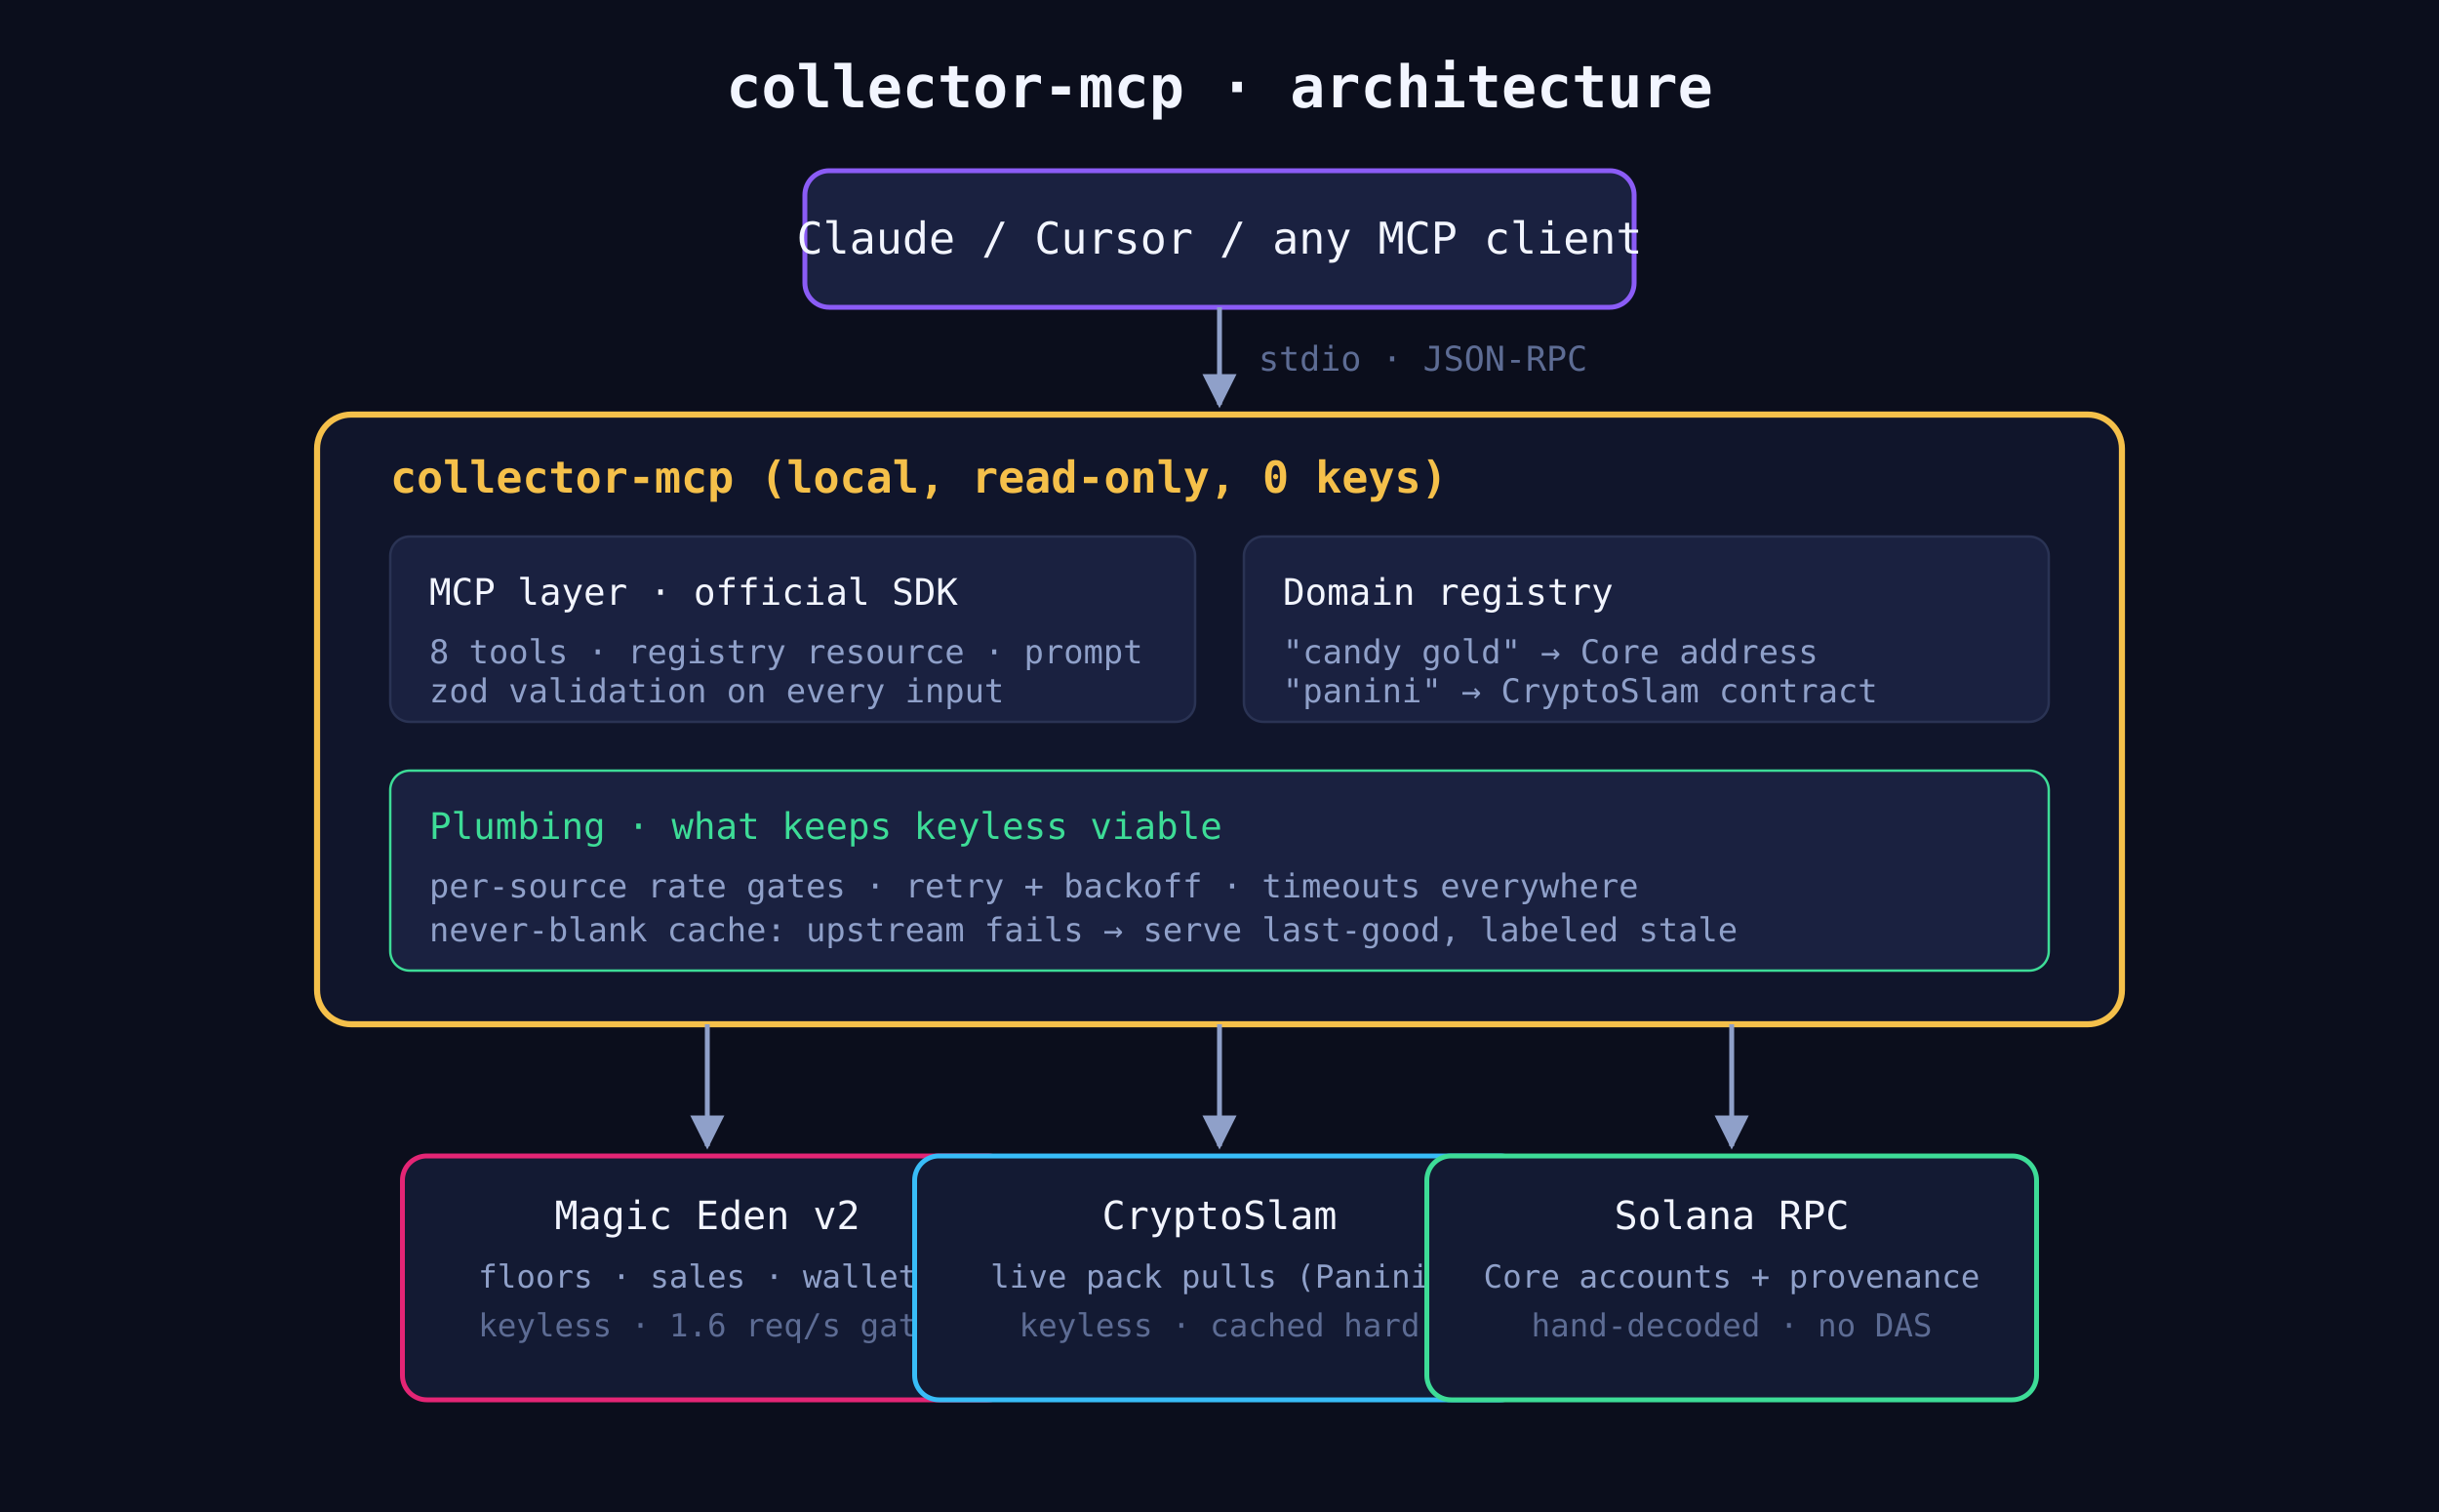
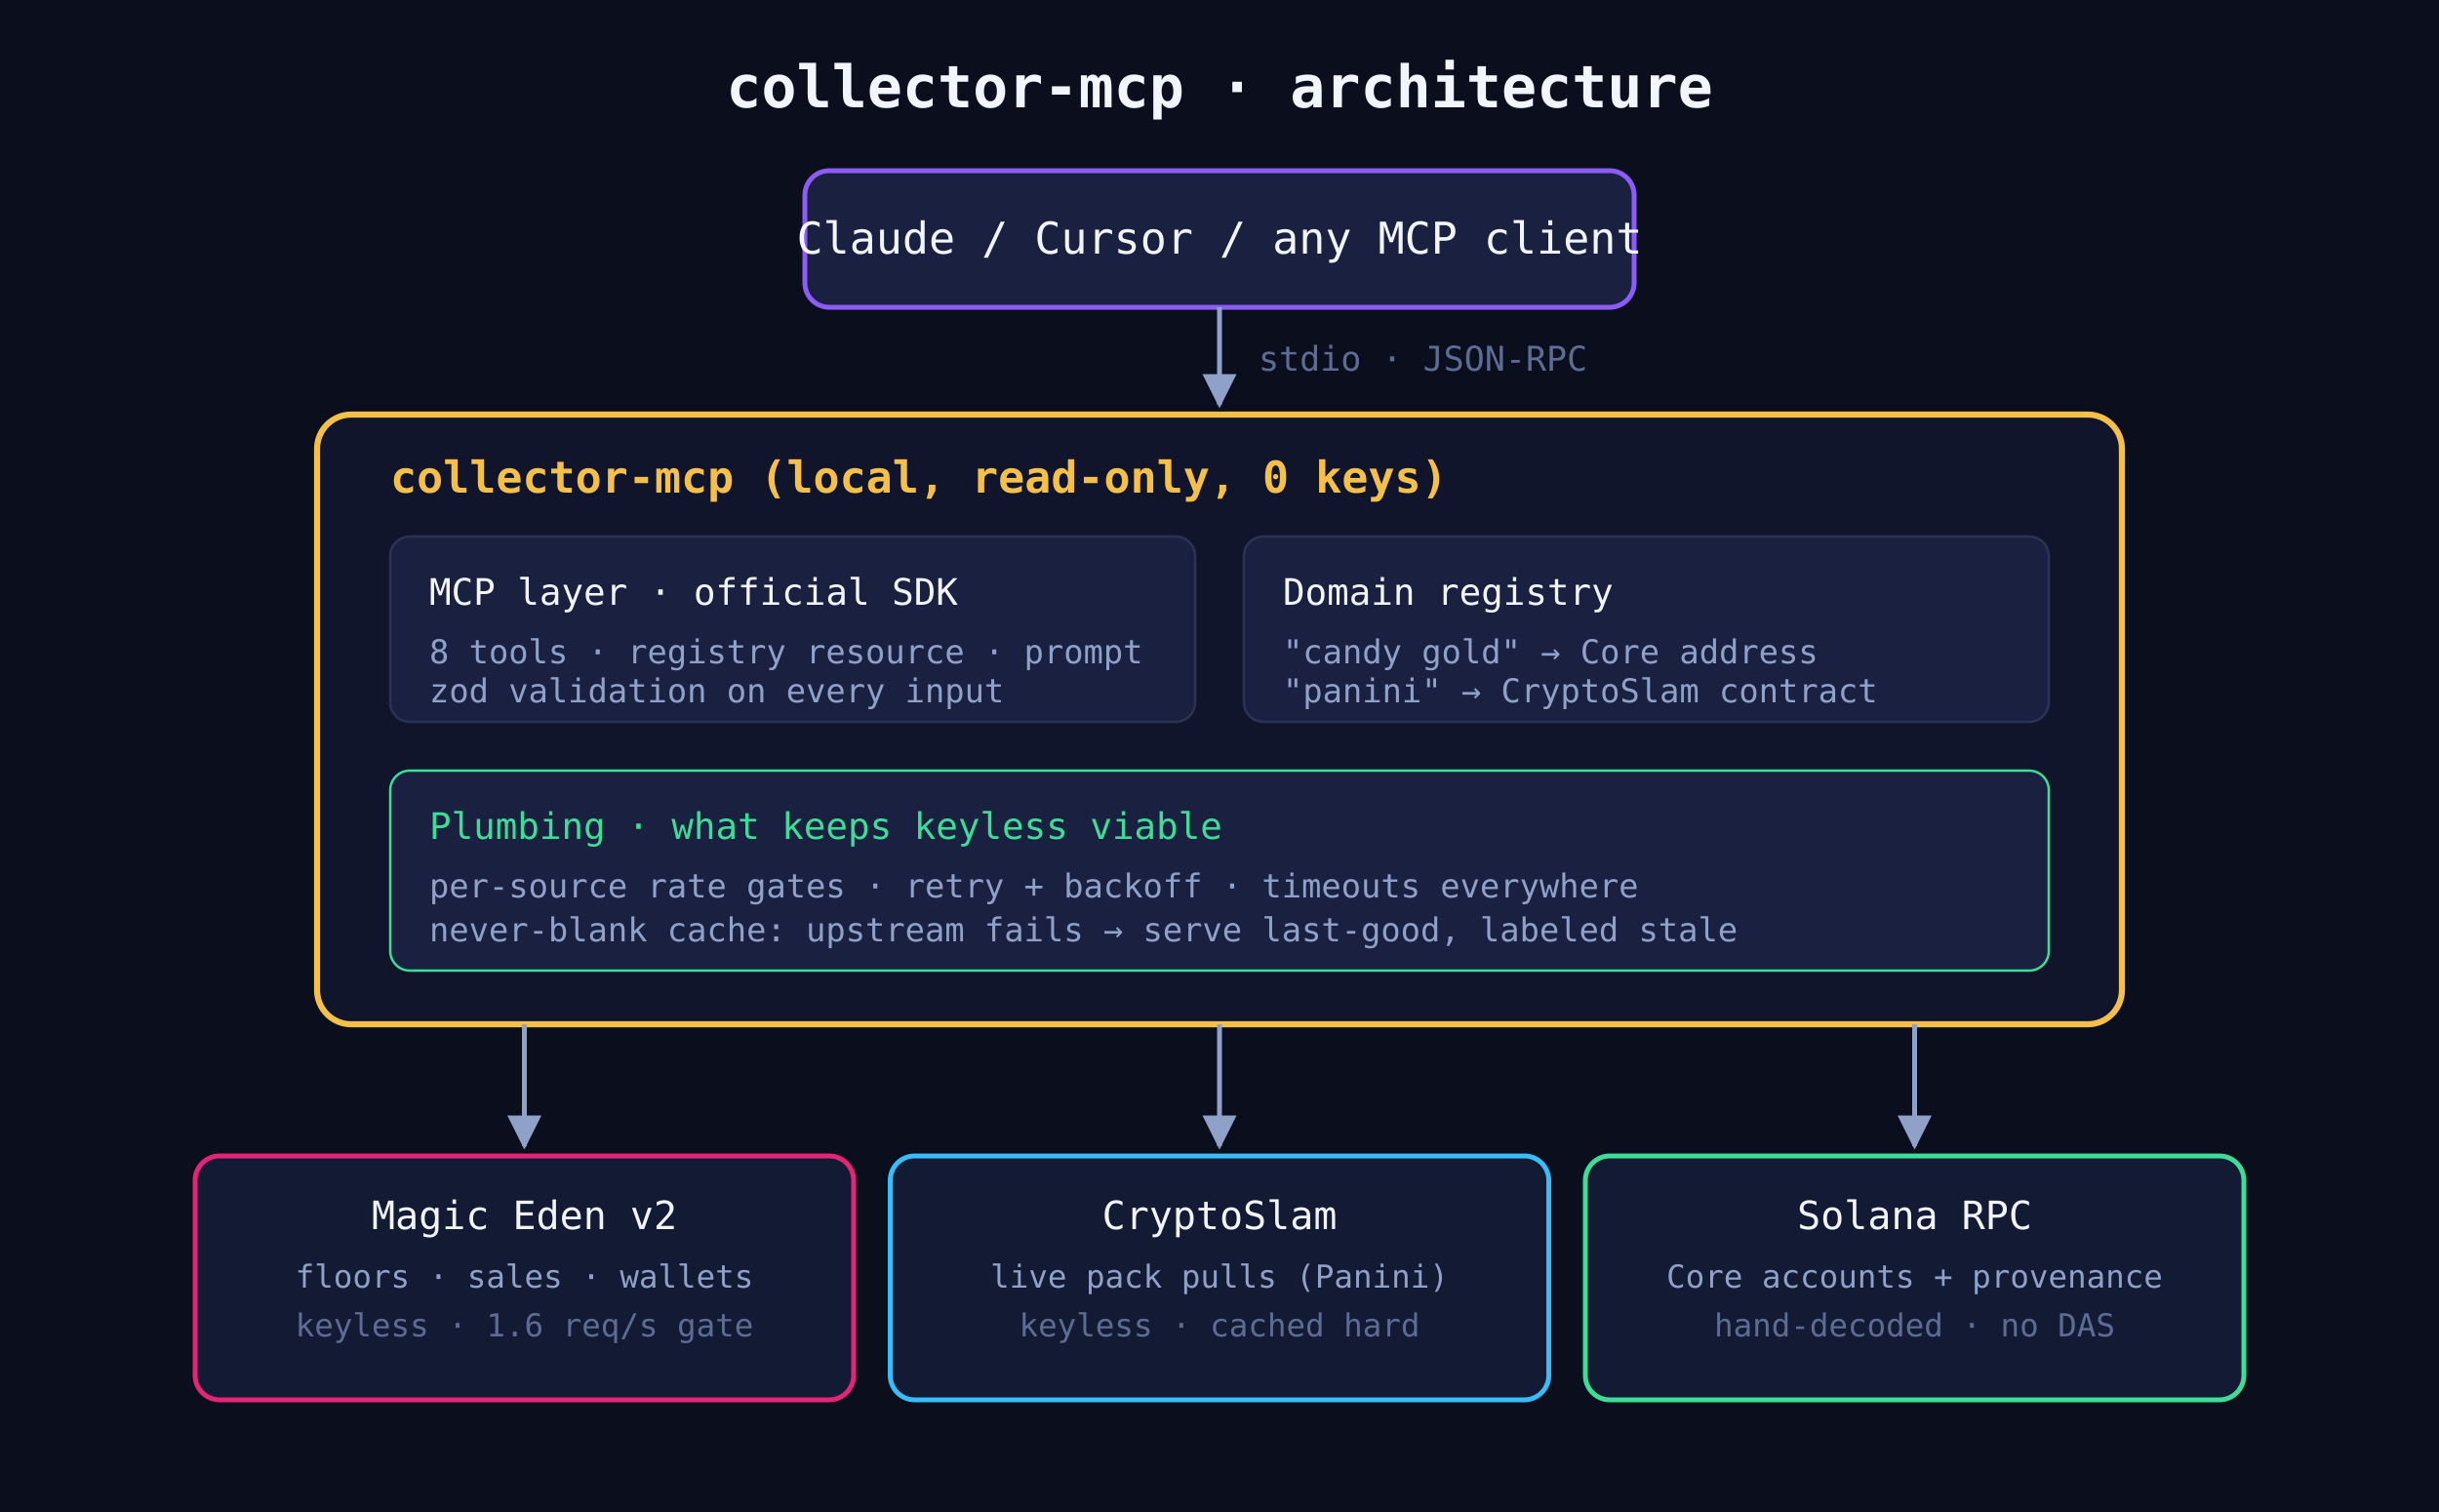
<svg xmlns="http://www.w3.org/2000/svg" width="1000" height="620" viewBox="0 0 1000 620" font-family="ui-monospace, 'Cascadia Code', Consolas, monospace">
  <defs>
    <marker id="arr" viewBox="0 0 10 10" refX="9" refY="5" markerWidth="7" markerHeight="7" orient="auto-start-reverse">
      <path d="M0 0 L10 5 L0 10 z" fill="#8fa0c9" />
    </marker>
  </defs>
  <rect width="1000" height="620" fill="#0b0e1c" />
  <text x="500" y="44" text-anchor="middle" font-size="24" fill="#f2f5ff" font-weight="700">collector-mcp · architecture</text>
  <rect x="330" y="70" width="340" height="56" rx="10" fill="#1a2140" stroke="#8b5cf6" stroke-width="2" />
  <text x="500" y="104" text-anchor="middle" font-size="18" fill="#f2f5ff">Claude / Cursor / any MCP client</text>
  <path d="M500 126 V166" stroke="#8fa0c9" stroke-width="2" marker-end="url(#arr)" />
  <text x="516" y="152" font-size="14" fill="#5d6c94">stdio · JSON-RPC</text>
  <rect x="130" y="170" width="740" height="250" rx="14" fill="#10152b" stroke="#f5c04a" stroke-width="2.5" />
  <text x="160" y="202" font-size="18" fill="#f5c04a" font-weight="700">collector-mcp (local, read-only, 0 keys)</text>
  <rect x="160" y="220" width="330" height="76" rx="8" fill="#1a2140" stroke="#2a3354" />
  <text x="176" y="248" font-size="15" fill="#f2f5ff">MCP layer · official SDK</text>
  <text x="176" y="272" font-size="13.5" fill="#8fa0c9">8 tools · registry resource · prompt</text>
  <text x="176" y="288" font-size="13.5" fill="#8fa0c9">zod validation on every input</text>
  <rect x="510" y="220" width="330" height="76" rx="8" fill="#1a2140" stroke="#2a3354" />
  <text x="526" y="248" font-size="15" fill="#f2f5ff">Domain registry</text>
  <text x="526" y="272" font-size="13.5" fill="#8fa0c9">"candy gold" → Core address</text>
  <text x="526" y="288" font-size="13.5" fill="#8fa0c9">"panini" → CryptoSlam contract</text>
  <rect x="160" y="316" width="680" height="82" rx="8" fill="#1a2140" stroke="#3ddc97" />
  <text x="176" y="344" font-size="15" fill="#3ddc97">Plumbing · what keeps keyless viable</text>
  <text x="176" y="368" font-size="13.5" fill="#8fa0c9">per-source rate gates · retry + backoff · timeouts everywhere</text>
  <text x="176" y="386" font-size="13.5" fill="#8fa0c9">never-blank cache: upstream fails → serve last-good, labeled stale</text>
-   <path d="M290 420 V470" stroke="#8fa0c9" stroke-width="2" marker-end="url(#arr)" />
+   <path d="M215 420 V470" stroke="#8fa0c9" stroke-width="2" marker-end="url(#arr)" />
  <path d="M500 420 V470" stroke="#8fa0c9" stroke-width="2" marker-end="url(#arr)" />
-   <path d="M710 420 V470" stroke="#8fa0c9" stroke-width="2" marker-end="url(#arr)" />
-   <rect x="165" y="474" width="250" height="100" rx="10" fill="#131a33" stroke="#e42575" stroke-width="2" />
-   <text x="290" y="504" text-anchor="middle" font-size="16" fill="#f2f5ff">Magic Eden v2</text>
-   <text x="290" y="528" text-anchor="middle" font-size="13" fill="#8fa0c9">floors · sales · wallets</text>
-   <text x="290" y="548" text-anchor="middle" font-size="13" fill="#5d6c94">keyless · 1.6 req/s gate</text>
-   <rect x="375" y="474" width="250" height="100" rx="10" fill="#131a33" stroke="#38bdf8" stroke-width="2" />
+   <path d="M785 420 V470" stroke="#8fa0c9" stroke-width="2" marker-end="url(#arr)" />
+   <rect x="80" y="474" width="270" height="100" rx="10" fill="#131a33" stroke="#e42575" stroke-width="2" />
+   <text x="215" y="504" text-anchor="middle" font-size="16" fill="#f2f5ff">Magic Eden v2</text>
+   <text x="215" y="528" text-anchor="middle" font-size="13" fill="#8fa0c9">floors · sales · wallets</text>
+   <text x="215" y="548" text-anchor="middle" font-size="13" fill="#5d6c94">keyless · 1.6 req/s gate</text>
+   <rect x="365" y="474" width="270" height="100" rx="10" fill="#131a33" stroke="#38bdf8" stroke-width="2" />
  <text x="500" y="504" text-anchor="middle" font-size="16" fill="#f2f5ff">CryptoSlam</text>
  <text x="500" y="528" text-anchor="middle" font-size="13" fill="#8fa0c9">live pack pulls (Panini)</text>
  <text x="500" y="548" text-anchor="middle" font-size="13" fill="#5d6c94">keyless · cached hard</text>
-   <rect x="585" y="474" width="250" height="100" rx="10" fill="#131a33" stroke="#3ddc97" stroke-width="2" />
-   <text x="710" y="504" text-anchor="middle" font-size="16" fill="#f2f5ff">Solana RPC</text>
-   <text x="710" y="528" text-anchor="middle" font-size="13" fill="#8fa0c9">Core accounts + provenance</text>
-   <text x="710" y="548" text-anchor="middle" font-size="13" fill="#5d6c94">hand-decoded · no DAS</text>
+   <rect x="650" y="474" width="270" height="100" rx="10" fill="#131a33" stroke="#3ddc97" stroke-width="2" />
+   <text x="785" y="504" text-anchor="middle" font-size="16" fill="#f2f5ff">Solana RPC</text>
+   <text x="785" y="528" text-anchor="middle" font-size="13" fill="#8fa0c9">Core accounts + provenance</text>
+   <text x="785" y="548" text-anchor="middle" font-size="13" fill="#5d6c94">hand-decoded · no DAS</text>
</svg>
